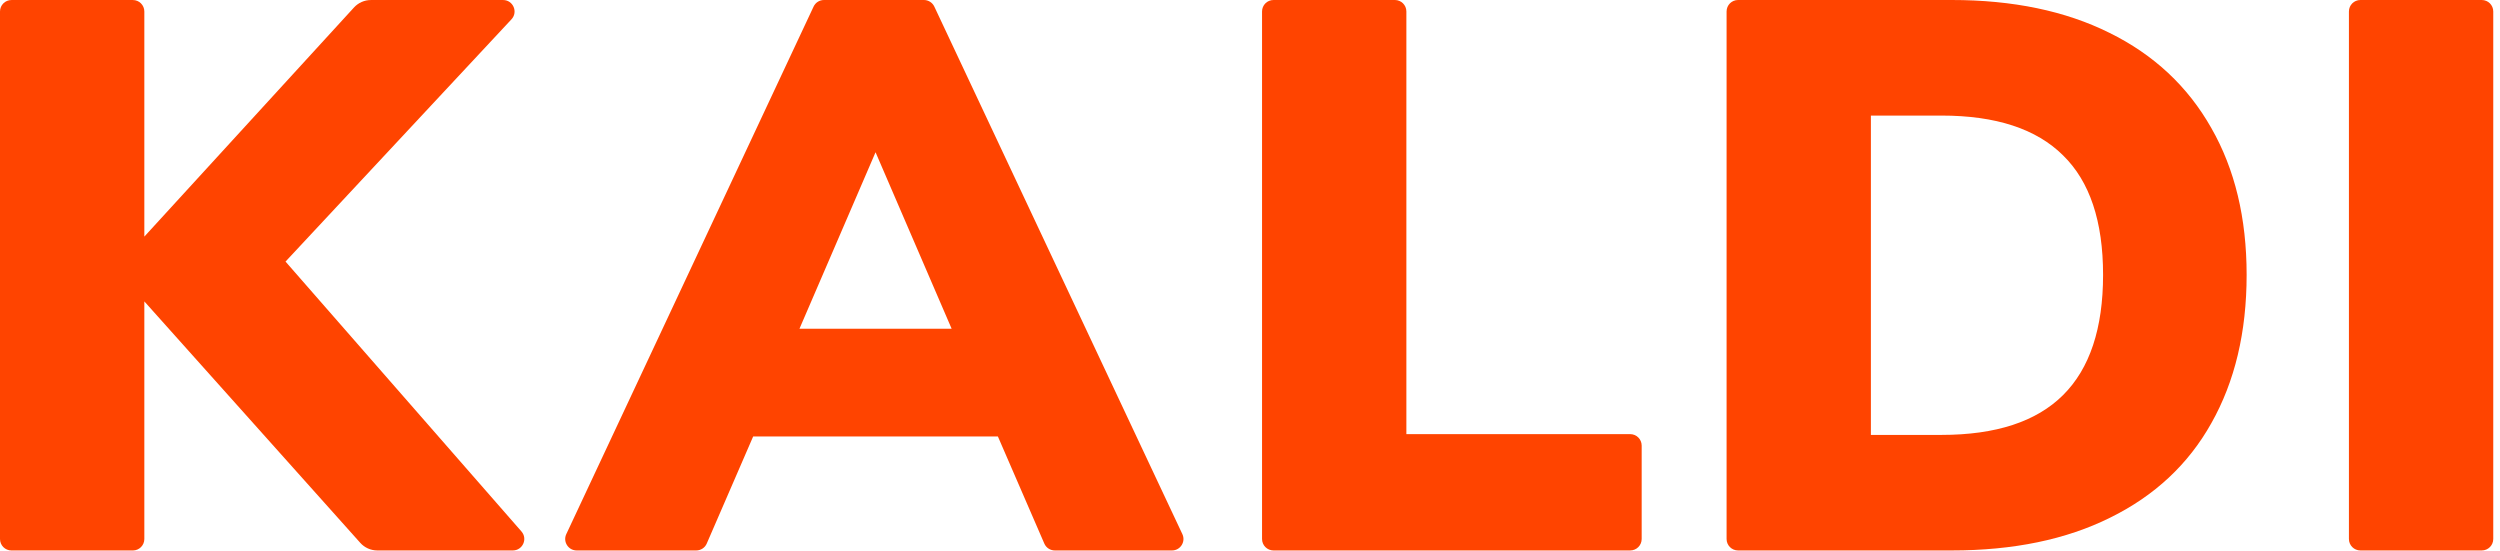
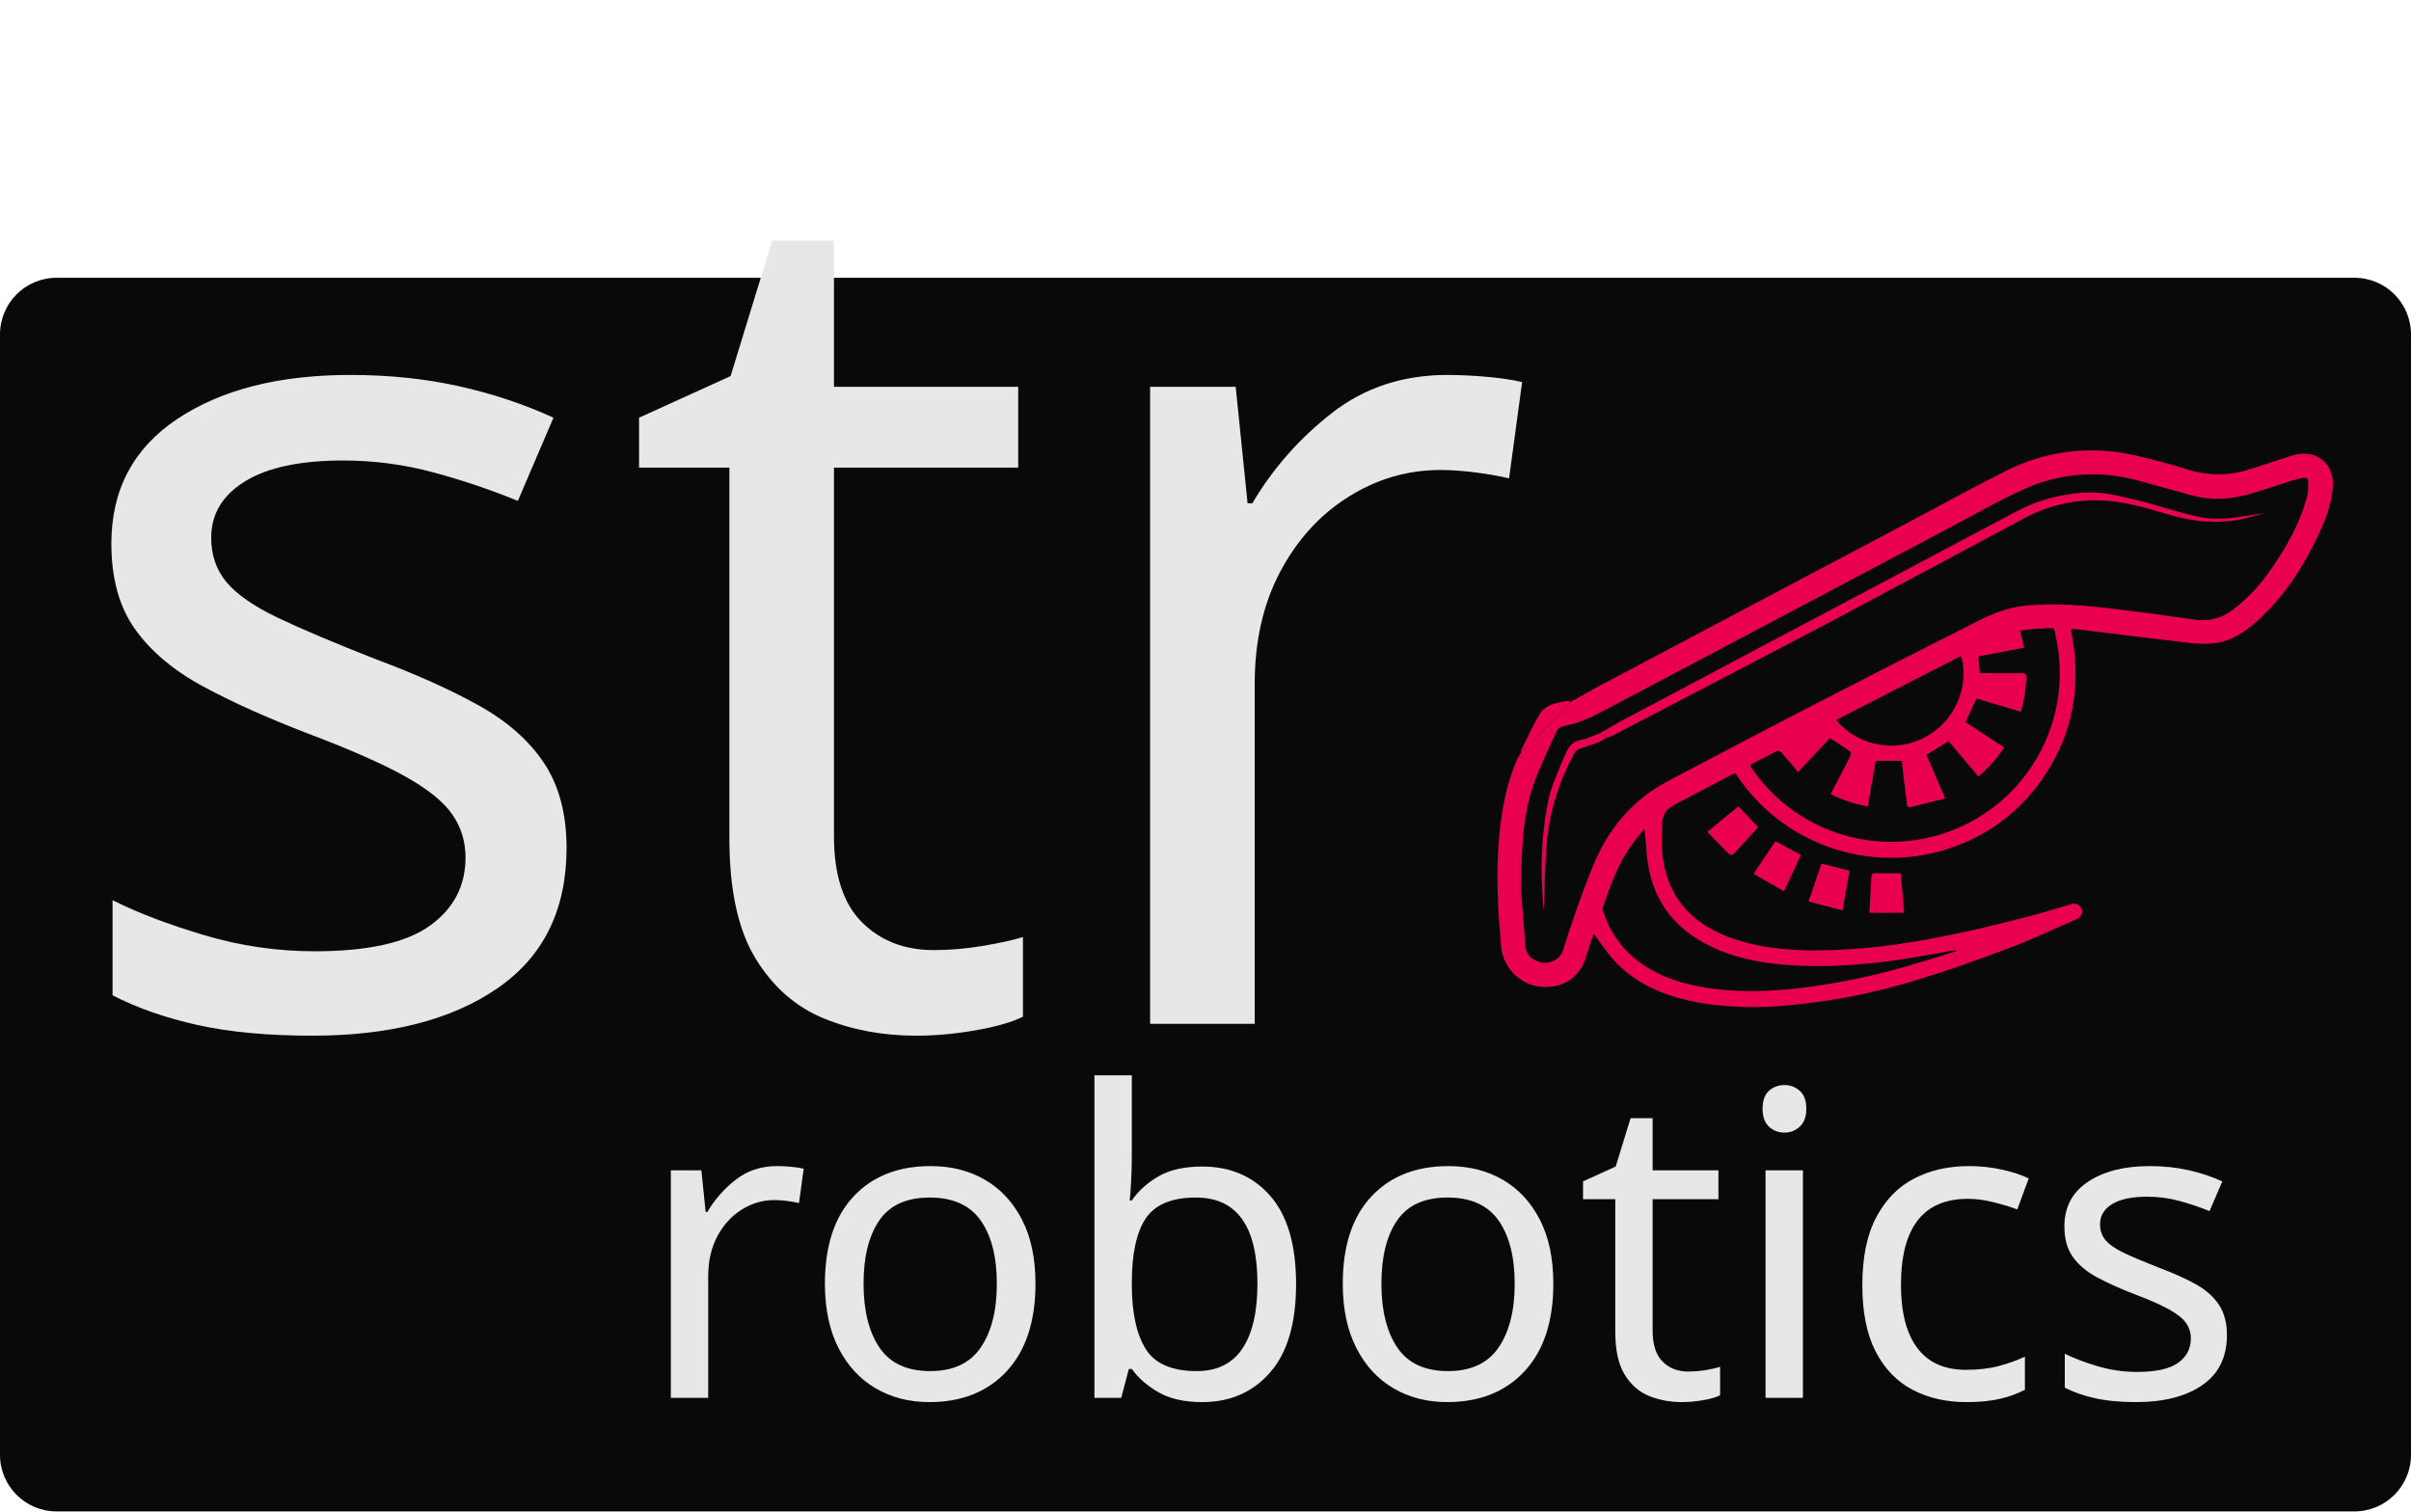
- <svg xmlns="http://www.w3.org/2000/svg" xmlns:xlink="http://www.w3.org/1999/xlink" viewBox="0 0 109 24">
-   <g transform="translate(-1470)">
-     <g style="mix-blend-mode:normal" transform="translate(1470)" fill="#f40">
-       <use xlink:href="#b" style="mix-blend-mode:normal" />
-       <use xlink:href="#c" style="mix-blend-mode:normal" />
-       <use xlink:href="#d" style="mix-blend-mode:normal" />
-       <use xlink:href="#e" style="mix-blend-mode:normal" />
-       <use xlink:href="#f" style="mix-blend-mode:normal" />
-     </g>
-   </g>
-   <defs>
-     <path id="b" d="M22.735 23.171c.283.323.053.829-.376.829h-5.907c-.285 0-.556-.121-.745-.333l-9.414-10.526v10.36c0 .276-.224.5-.5.5h-5.293c-.276 0-.5-.224-.5-.5v-23c0-.276.224-.5.5-.5h5.293c.276 0 .5.224.5.5v9.815l9.141-9.99c.19-.207.457-.325.738-.325h5.762c.437 0 .664.521.366.841l-9.851 10.563 10.287 11.767z" />
-     <path id="c" d="M45.991 24c-.199 0-.38-.118-.459-.301l-2.024-4.669h-10.67l-2.024 4.669c-.079.183-.259.301-.459.301h-5.212c-.366 0-.608-.381-.453-.712l10.782-23c.082-.176.259-.288.453-.288h4.358c.194 0 .37.112.453.287l10.815 23c.156.332-.086.713-.452.713h-5.108zm-11.135-9.668h6.635l-3.317-7.694-3.317 7.694z" />
-     <path id="d" d="M55.525 24c-.276 0-.5-.224-.5-.5v-23c0-.276.224-.5.5-.5h5.293c.276 0 .5.224.5.5v18.428h9.759c.276 0 .5.224.5.5v4.072c0 .276-.224.5-.5.5h-15.552z" />
-     <path id="e" d="M75.279.5c0-.276.224-.5.5-.5h9.315c2.667 0 4.959.477 6.874 1.43 1.938.953 3.42 2.338 4.446 4.153 1.026 1.793 1.539 3.926 1.539 6.4 0 2.496-.513 4.652-1.539 6.468-1.003 1.793-2.474 3.166-4.412 4.119-1.915.953-4.218 1.43-6.908 1.43h-9.315c-.276 0-.5-.224-.5-.5v-23zm9.37 18.462c2.371 0 4.138-.579 5.301-1.736 1.163-1.157 1.744-2.905 1.744-5.242 0-2.338-.581-4.074-1.744-5.209-1.163-1.157-2.93-1.736-5.301-1.736h-3.078v13.923h3.078z" />
-     <path id="f" d="M102.913 24c-.276 0-.5-.224-.5-.5v-23c0-.276.224-.5.5-.5h5.293c.276 0 .5.224.5.5v23c0 .276-.224.5-.5.5h-5.293z" />
-   </defs>
+ <svg xmlns="http://www.w3.org/2000/svg" width="852" height="534.17" viewBox="0 0 852 534.17">
+   <rect y="98.17" width="852" height="436" rx="20" fill="#090909" />
+   <text transform="translate(17.93 361.83)" font-size="420" fill="#e6e8e6" font-family="Format_1452">str</text>
+   <text transform="translate(224.31 494.03)" font-size="150" fill="#e6e8e6" font-family="Format_1452">robotics</text>
+   <path d="M954,439.93c3.62-2,7.22-4.12,10.88-6.06q29.54-15.67,59.1-31.3l48.62-25.71c11.5-6.09,22.89-12.38,34.51-18.24a67.16,67.16,0,0,1,46.41-5.84c6.36,1.45,12.69,3.13,18.9,5.1a35,35,0,0,0,21.54-.21c5.08-1.57,10.12-3.28,15.19-4.89a13.52,13.52,0,0,1,2.9-.56c7.18-.58,12,4.63,11.28,12.18-.55,6-2.66,11.42-5.17,16.74-5,10.56-11.21,20.29-19.67,28.44-4.68,4.51-9.82,8.5-16.42,9.51a40.23,40.23,0,0,1-10.45-.18c-12.93-1.47-25.83-3.13-38.75-4.7a18.14,18.14,0,0,0-2.1,0c4,19.26,1.11,37.18-10.36,53.34a63.64,63.64,0,0,1-30.81,23.52,65.51,65.51,0,0,1-77.36-26c-.41.17-.86.32-1.28.54-6.61,3.47-13.18,7-19.83,10.41-2.86,1.47-4.56,3.23-4.76,6.82-.55,9.47.09,18.57,5.55,26.73,4.42,6.61,10.75,10.73,18.05,13.46,9.33,3.5,19.08,4.56,29,4.7a210.56,210.56,0,0,0,37.17-3.24c13.23-2.18,26.25-5.26,39.21-8.63,5.19-1.35,10.32-2.93,15.46-4.44a2.85,2.85,0,0,1,3.49,1.06,2.51,2.51,0,0,1-.15,3.21,3.67,3.67,0,0,1-1.43,1.05c-8.15,3.53-16.21,7.33-24.52,10.46-10.61,4-21.33,7.79-32.19,11.09a219.77,219.77,0,0,1-45.14,8.85,120.42,120.42,0,0,1-30.23-.73c-11.65-2-22.47-5.85-30.81-14.65-2.84-3-5.1-6.55-7.64-9.88-.32.88-.78,2-1.17,3.24-.62,1.87-1.18,3.77-1.81,5.64-2.19,6.51-7.69,10.13-14.69,9.88a15.68,15.68,0,0,1-15-14c-1-11-1.76-22-1.16-33.08.62-11.34,2.12-22.52,6.63-33.08a25,25,0,0,1,1.63-2.83q7.83-7.77,15.66-15.56A24.66,24.66,0,0,0,954,439.93Zm-17.5,66.5c.33,4.29.94,12.06,1.54,19.83.22,2.92,2.07,4.52,4.59,5.46,3,1.11,7.45-.18,8.65-3.94,3.23-10.13,6.7-20.23,10.72-30.07,5.31-13,14-23.29,26.57-29.92,17.39-9.16,34.79-18.32,52.25-27.33q28.53-14.73,57.21-29.18c5.24-2.66,10.65-4.79,16.61-5.39,10.87-1.08,21.63-.06,32.38,1.24q13.73,1.65,27.41,3.69a17.66,17.66,0,0,0,13.75-3.58,60.67,60.67,0,0,0,13.44-14.39c5.58-8,10.36-16.45,12.76-26a19.09,19.09,0,0,0,.24-5c0-.91-.7-1.34-1.62-1.14-1.29.27-2.59.51-3.84.9-5,1.58-10,3.34-15.05,4.78-6.64,1.9-13.39,2.44-20.16.62s-13.31-3.74-20-5.48a58.87,58.87,0,0,0-39.93,3.27c-8.33,3.77-16.3,8.36-24.4,12.64q-29.57,15.63-59.09,31.31Q999.1,425.38,967.65,442c-5,2.64-10,5.32-15.64,6.35a3.9,3.9,0,0,0-3.14,2.32c-2.73,6.17-5.82,12.22-8,18.57C937.11,480.12,936.68,491.52,936.51,506.43Zm80.84-44.21c.38.62.59,1,.83,1.36a59.63,59.63,0,0,0,107.41-46.27c-.93-4.26,0-3.49-4.34-3.39-2.77.06-5.53.46-8.42.72.54,2.2,1,4,1.48,6.09l-16.21,3.09c.18,2,.36,3.86.54,5.9h1.88c4.28,0,8.57.06,12.86,0,1.42,0,1.84.46,1.69,1.8-.2,1.85-.21,3.73-.51,5.57-.33,2.07-.88,4.11-1.37,6.28l-15.72-4.66c-1.35,2.87-2.6,5.54-3.89,8.31l13.65,9a46.19,46.19,0,0,1-9.1,10.23l-10.56-12.5-7.81,4.88,6.67,15.4-12.11,3c-1,.24-1.41-.2-1.5-1.18-.2-2.07-.46-4.14-.71-6.22-.34-2.92-.7-5.84-1.06-8.9h-9.2c-.92,5.32-1.84,10.61-2.79,16.09a46,46,0,0,1-13.13-4.34c2.36-4.53,4.68-8.94,6.92-13.39.23-.45.26-1.45,0-1.65-2.31-1.64-4.7-3.15-7.15-4.75l-11.3,12c-2.05-2.43-3.92-4.71-5.87-6.91-.33-.38-1.17-.76-1.51-.6C1023.81,458.82,1020.67,460.49,1017.35,462.22Zm-37.19,22.45c-1.37,1.71-2.85,3.45-4.21,5.28-5,6.74-7.77,14.58-10.49,22.42a2.65,2.65,0,0,0,.09,1.57,34.8,34.8,0,0,0,11.36,16.81c6.71,5.42,14.55,8.25,22.92,9.8,12.61,2.33,25.26,1.79,37.89.16a241.37,241.37,0,0,0,36.46-7.77c5.46-1.59,10.88-3.31,16.32-5a1.73,1.73,0,0,0-1.35-.21c-4.05.73-8.08,1.5-12.14,2.19-15.63,2.7-31.35,4.14-47.21,2.89-9.43-.75-18.59-2.64-27.1-6.93-11.21-5.66-18.55-14.46-21-26.89C980.79,494.38,980.67,489.58,980.16,484.67Zm67.74-38.4c6.44,8.23,20.18,12.58,32.2,5.64,11.73-6.76,14.65-20.64,11.83-28.22Z" transform="translate(-399 -191.83)" fill="#e9004f" />
+   <path d="M1038.11,510.46l4.56-13.43,9.91,2.55c-.81,4.53-1.61,9.05-2.48,14Z" transform="translate(-399 -191.83)" fill="#e9004f" />
+   <path d="M1070.73,500.46c.37,4.59.75,9.16,1.15,14h-12.3c.11-1.75.21-3.43.31-5.11.15-2.52.3-5,.42-7.56,0-1,.3-1.42,1.46-1.37C1064.67,500.55,1067.58,500.46,1070.73,500.46Z" transform="translate(-399 -191.83)" fill="#e9004f" />
+   <path d="M1002.3,485.83l11-9,7,7.34c-2.9,3.19-5.81,6.45-8.8,9.63a1.58,1.58,0,0,1-1.51-.12C1007.45,491.18,1005,488.57,1002.3,485.83Z" transform="translate(-399 -191.83)" fill="#e9004f" />
+   <path d="M1026.41,489.13l9,4.88-6,12.83-10.73-6.18Z" transform="translate(-399 -191.83)" fill="#e9004f" />
+   <path d="M954,439.93a24.66,24.66,0,0,1-1.74,2.17q-7.82,7.8-15.66,15.56c0-.26-.13-.56,0-.77,2-4.1,3.95-8.29,6.22-12.26s6.29-4.4,10.19-5.1C953.3,439.48,953.67,439.79,954,439.93Z" transform="translate(-399 -191.83)" fill="#e9004f" />
+   <path d="M964.61,450.85c2.3-1.32,4.57-2.72,6.91-4q25.72-13.68,51.49-27.33,25.17-13.35,50.34-26.67c12.86-6.81,25.68-13.67,38.56-20.45a55.6,55.6,0,0,1,17.74-5.79,43.53,43.53,0,0,1,14.75-.19c6.93,1.35,13.77,3.2,20.56,5.15,6.5,1.87,12.94,4.07,19.81,3.58,4.74-.35,9.44-1.2,14.18-2-.7.22-1.4.46-2.1.67s-1.59.43-2.38.66c-10.17,3-20.15,1.93-30.13-1.1-6.87-2.08-13.8-4-21-4.58a52.7,52.7,0,0,0-29.63,6.53c-21.46,11.45-42.86,23-64.35,34.39-20.22,10.71-40.54,21.25-60.82,31.85q-9.78,5.12-19.58,10.19a17.79,17.79,0,0,1-2.42.86Z" transform="translate(-399 -191.83)" fill="#e9004f" />
+   <path d="M964.61,450.85l1.91,1.84a18,18,0,0,1-2.62,1.5c-2.26.85-4.58,1.51-6.84,2.34a3.08,3.08,0,0,0-1.53,1.27,80.28,80.28,0,0,0-10.13,34.27c-.44,7.5-.64,15-.91,21.88-.14-2.05-.37-4.77-.49-7.48a128.57,128.57,0,0,1,1.89-30.66c1.21-6.08,3.89-11.63,6.21-17.31,1.17-2.87,2.66-4.73,5.93-5.26C960.29,452.87,962.42,451.68,964.61,450.85Z" transform="translate(-399 -191.83)" fill="#e9004f" />
</svg>
